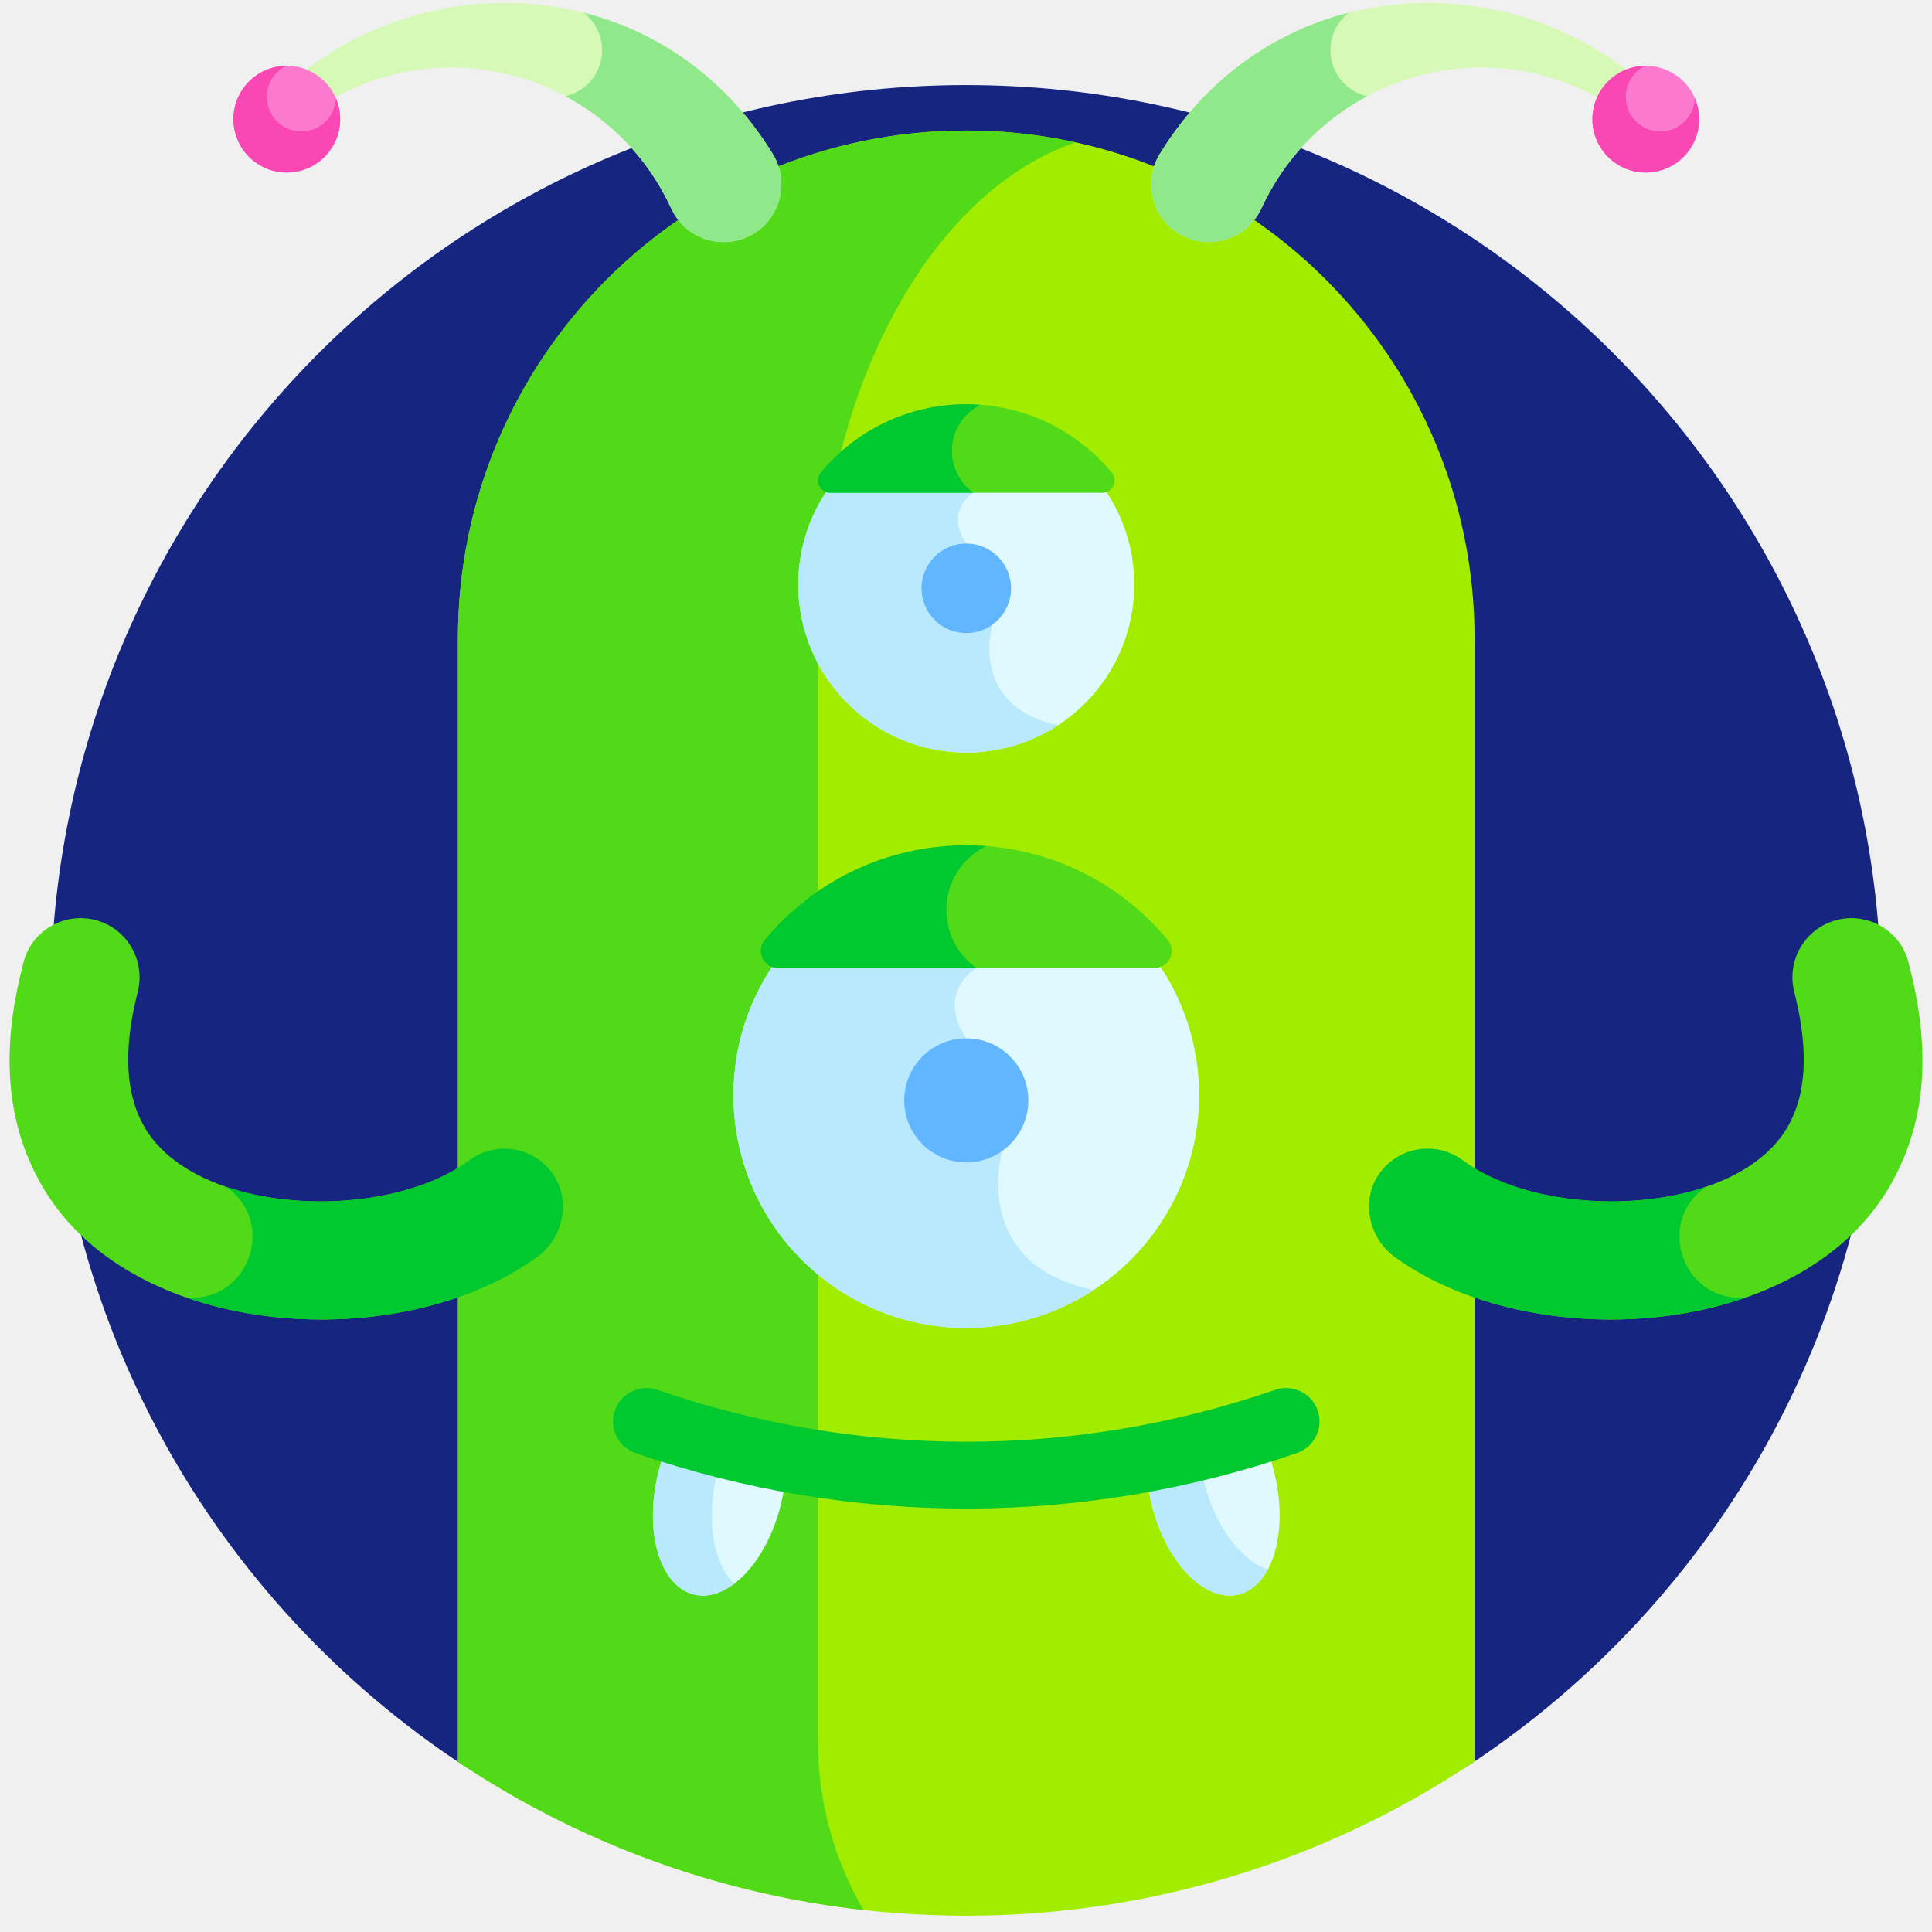
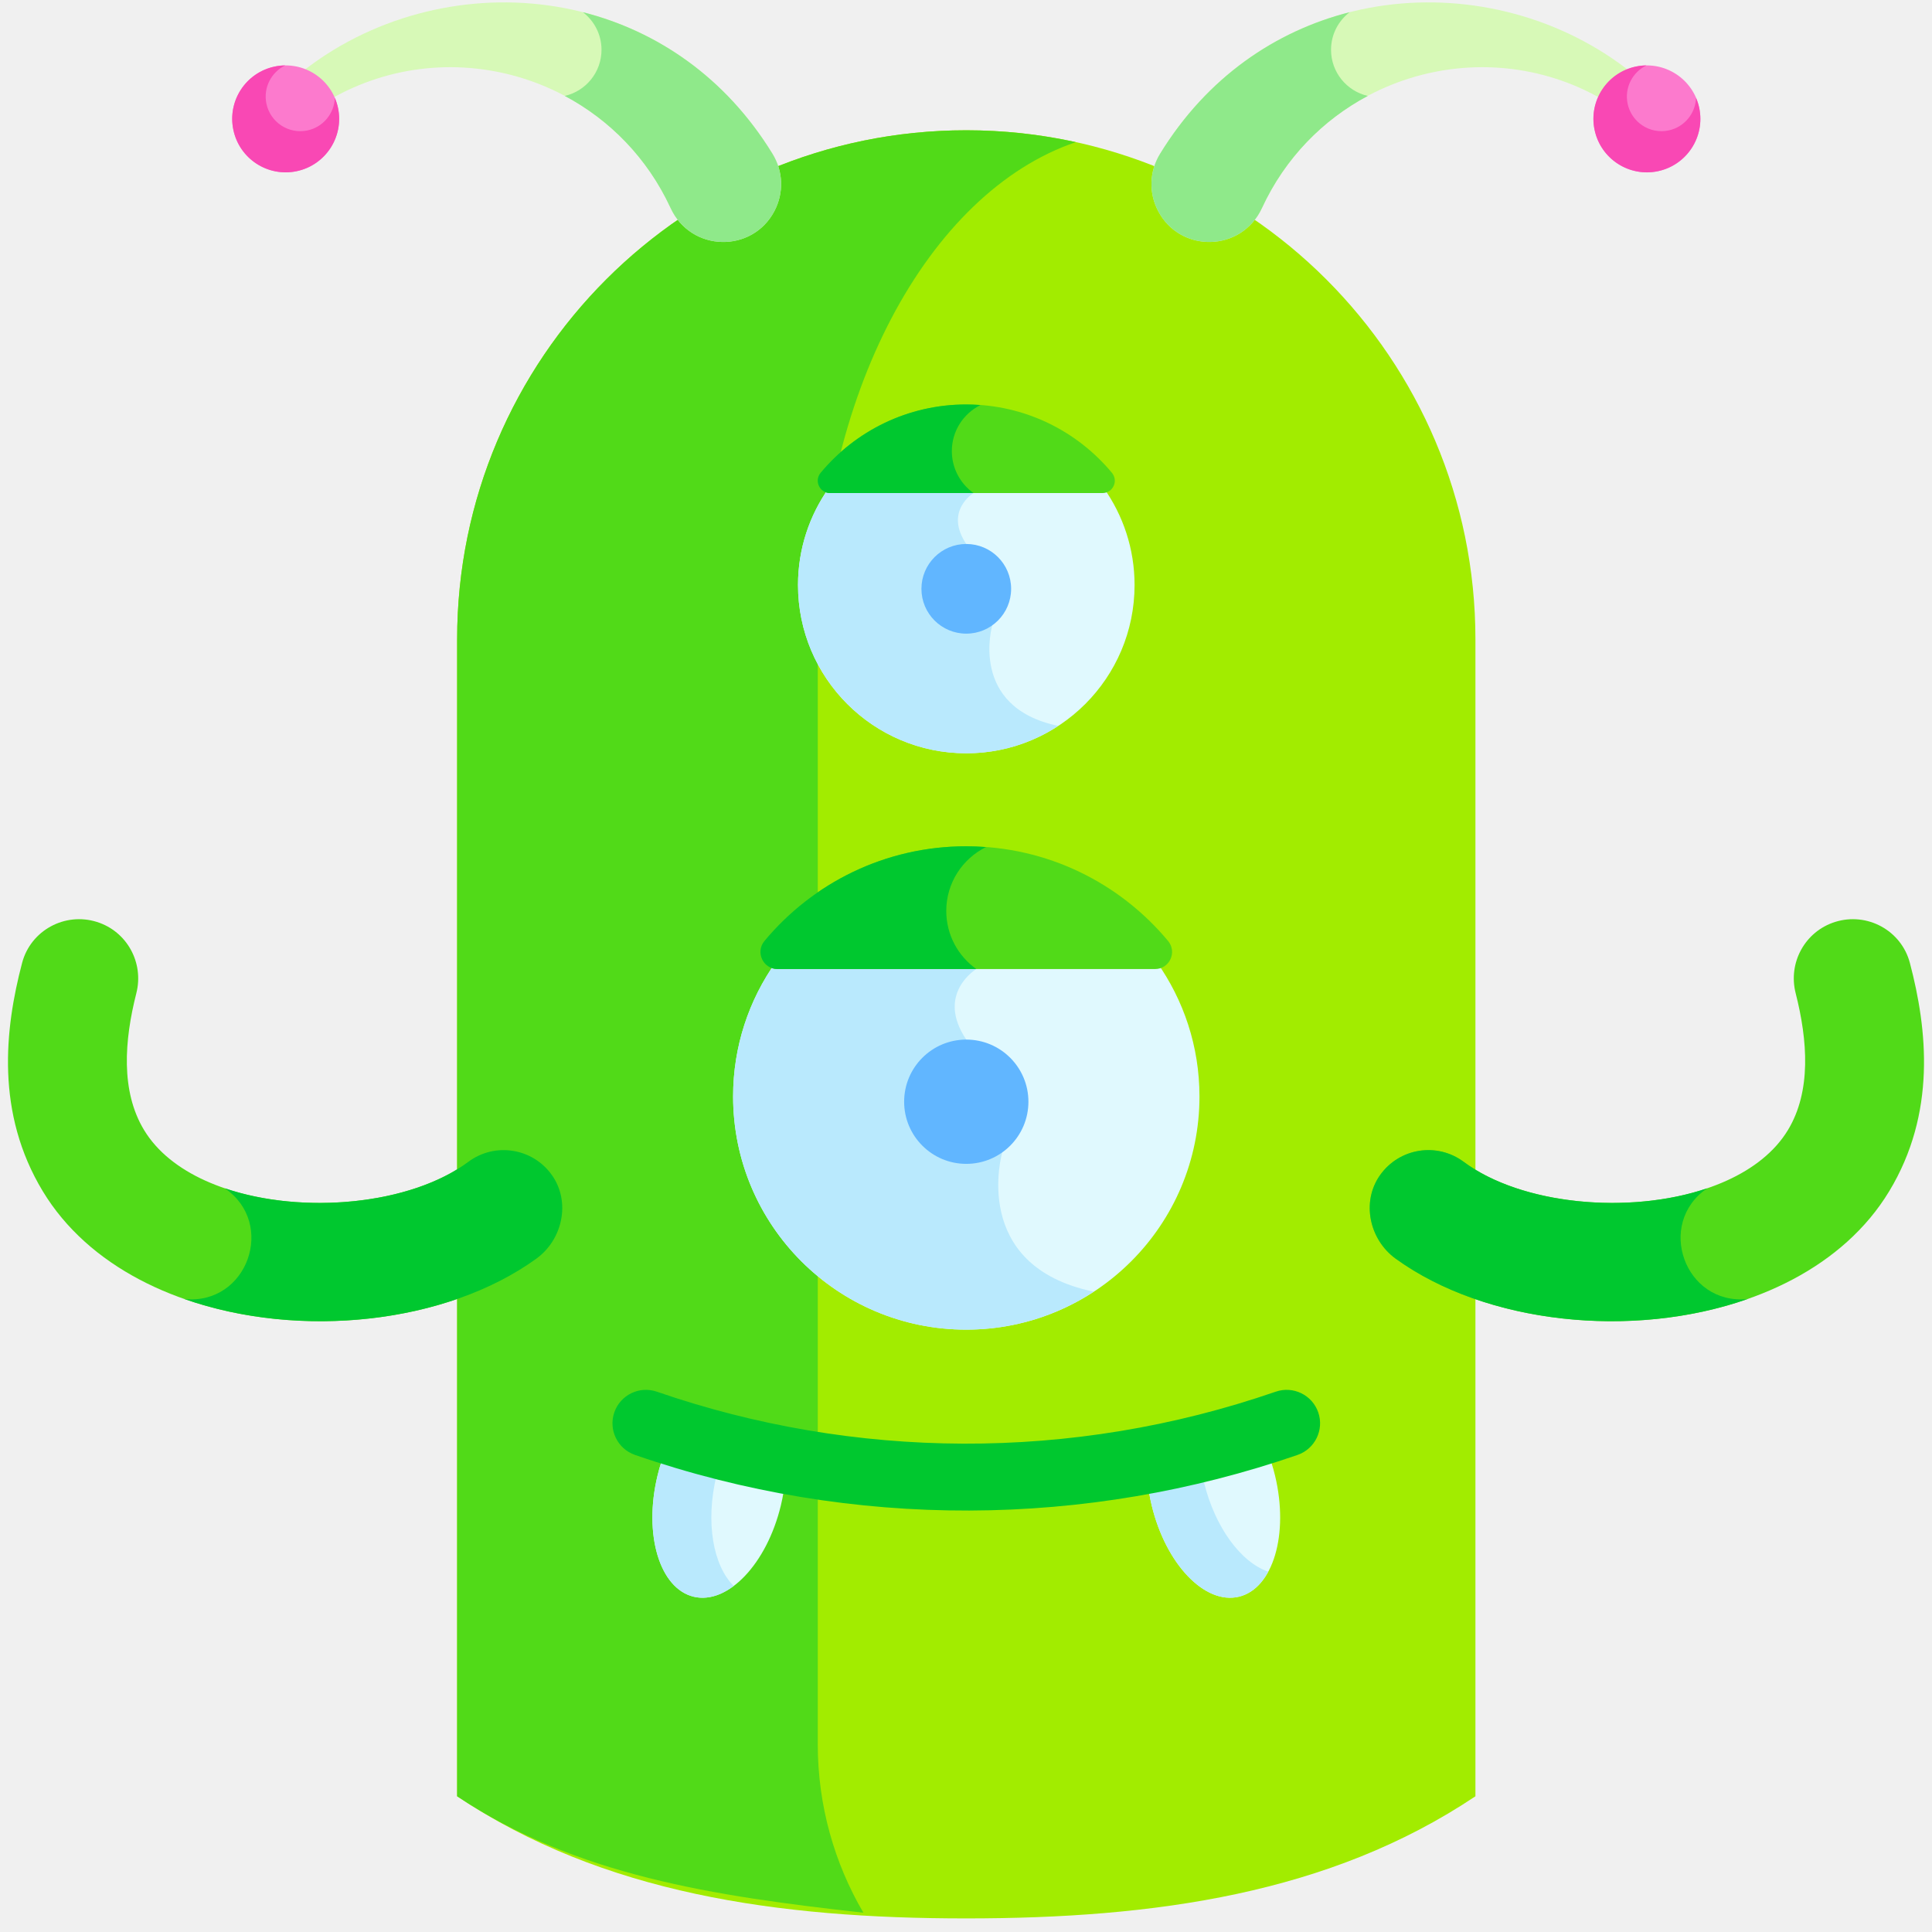
- <svg xmlns="http://www.w3.org/2000/svg" width="101" height="101" viewBox="0 0 101 101" fill="none">
+ <svg xmlns="http://www.w3.org/2000/svg" width="121" height="121" viewBox="0 0 121 121" fill="none">
  <g clip-path="url(#clip0_1_395)">
-     <path d="M50.5 4.446C24.073 4.446 2.648 25.87 2.648 52.298C2.648 69.026 11.235 83.747 24.238 92.301L76.791 92.282C89.778 83.725 98.351 69.014 98.351 52.298C98.351 25.87 76.927 4.446 50.5 4.446Z" fill="#162680" />
-     <path d="M50.514 6.824C35.839 6.824 23.941 18.721 23.941 33.397V92.106C31.54 97.185 40.673 100.149 50.5 100.149C60.339 100.149 69.483 97.178 77.088 92.087V33.397C77.088 18.721 65.19 6.824 50.514 6.824Z" fill="#A2EC00" />
-     <path d="M42.763 91.058V33.397C42.763 20.684 48.529 10.059 56.233 7.443C54.391 7.039 52.478 6.824 50.514 6.824C35.839 6.824 23.941 18.721 23.941 33.397V92.106C30.14 96.25 37.361 98.984 45.145 99.852C43.63 97.265 42.763 94.253 42.763 91.058Z" fill="#51DA18" />
-     <path d="M85.242 3.821C78.008 -1.941 66.306 -1.203 60.63 8.049C60.066 8.967 60.028 10.085 60.527 11.038C61.682 13.244 64.88 13.191 65.949 10.879C69.076 4.115 77.323 1.526 83.722 5.215C84.026 4.587 84.561 4.079 85.242 3.821Z" fill="#D7F9B7" />
-     <path d="M57.687 25.491C57.665 25.494 57.645 25.496 57.623 25.496H43.406C43.384 25.496 43.363 25.494 43.343 25.491C42.33 26.923 41.732 28.67 41.732 30.557C41.732 35.408 45.664 39.34 50.514 39.34C55.365 39.34 59.297 35.408 59.297 30.557C59.297 28.67 58.7 26.923 57.687 25.491Z" fill="#E0F9FE" />
-     <path d="M34.822 75.712C34.654 76.131 34.511 76.577 34.399 77.044C33.663 80.105 34.508 82.932 36.286 83.359C38.064 83.787 40.102 81.653 40.838 78.593C40.95 78.125 41.026 77.662 41.066 77.214C38.939 76.835 36.855 76.332 34.822 75.712Z" fill="#E0F9FE" />
-     <path d="M37.475 77.044C37.521 76.854 37.573 76.667 37.629 76.483C36.683 76.25 35.747 75.994 34.822 75.712C34.654 76.13 34.511 76.577 34.399 77.044C33.663 80.105 34.508 82.932 36.286 83.359C36.975 83.525 37.702 83.305 38.378 82.797C37.301 81.741 36.892 79.467 37.475 77.044Z" fill="#B9E9FD" />
-     <path d="M66.207 75.712C64.174 76.332 62.09 76.835 59.963 77.214C60.004 77.662 60.079 78.125 60.191 78.593C60.927 81.653 62.965 83.787 64.743 83.359C66.522 82.932 67.366 80.105 66.631 77.044C66.519 76.577 66.375 76.131 66.207 75.712Z" fill="#E0F9FE" />
-     <path d="M62.913 77.356C62.855 77.114 62.807 76.873 62.769 76.635C61.842 76.851 60.907 77.045 59.963 77.214C60.004 77.662 60.079 78.125 60.191 78.593C60.927 81.653 62.965 83.787 64.743 83.359C65.387 83.204 65.908 82.734 66.277 82.052C64.858 81.572 63.488 79.746 62.913 77.356Z" fill="#B9E9FD" />
-     <path d="M33.225 75.96C32.314 75.644 31.83 74.65 32.145 73.739C32.46 72.828 33.454 72.344 34.365 72.659C44.623 76.202 55.99 76.346 66.663 72.659C67.574 72.344 68.569 72.828 68.884 73.739C69.199 74.65 68.715 75.644 67.804 75.96C56.8 79.76 44.63 79.899 33.225 75.96Z" fill="#00C82F" />
-     <path d="M28.894 61.362C27.89 59.938 25.917 59.627 24.527 60.661C20.159 63.909 10.357 63.563 7.601 59.001C6.378 56.978 6.57 54.335 7.199 51.861C7.604 50.268 6.708 48.634 5.139 48.141C3.467 47.616 1.683 48.586 1.237 50.281C0.323 53.753 -0.146 58.122 2.316 62.195C7.086 70.087 20.954 70.866 28.072 65.719C29.45 64.723 29.874 62.752 28.894 61.362Z" fill="#51DA18" />
-     <path d="M88.77 5.662C88.456 4.153 86.978 3.184 85.469 3.499C83.961 3.814 82.993 5.292 83.307 6.8C83.621 8.308 85.099 9.276 86.608 8.962C88.117 8.648 89.085 7.17 88.77 5.662Z" fill="#FC7ACD" />
-     <path d="M88.767 5.659C88.729 5.476 88.673 5.299 88.602 5.132C88.572 5.943 87.997 6.66 87.167 6.834C86.19 7.036 85.233 6.41 85.03 5.434C84.857 4.603 85.284 3.789 86.016 3.438C85.835 3.44 85.651 3.458 85.467 3.497C83.958 3.812 82.99 5.289 83.305 6.798C83.619 8.307 85.097 9.275 86.605 8.96C88.114 8.646 89.082 7.168 88.767 5.659Z" fill="#F948B4" />
-     <path d="M69.552 2.623C69.552 1.823 69.933 1.114 70.522 0.661C66.664 1.642 63.084 4.049 60.63 8.049C60.066 8.967 60.028 10.084 60.527 11.038C61.682 13.243 64.88 13.191 65.949 10.879C67.158 8.264 69.133 6.277 71.47 5.031C70.371 4.779 69.552 3.798 69.552 2.623Z" fill="#8FE98A" />
-     <path d="M15.788 3.821C23.021 -1.941 34.723 -1.203 40.399 8.049C40.962 8.967 41.001 10.085 40.502 11.038C39.347 13.244 36.148 13.191 35.08 10.879C31.953 4.115 23.706 1.526 17.307 5.215C17.003 4.587 16.469 4.079 15.788 3.821Z" fill="#D7F9B7" />
-     <path d="M17.725 5.66C17.41 4.151 15.933 3.183 14.424 3.498C12.915 3.812 11.948 5.29 12.262 6.798C12.576 8.307 14.054 9.275 15.563 8.961C17.071 8.646 18.039 7.168 17.725 5.66Z" fill="#FC7ACD" />
-     <path d="M17.725 5.659C17.686 5.476 17.63 5.299 17.559 5.132C17.529 5.943 16.954 6.66 16.124 6.834C15.148 7.036 14.191 6.41 13.987 5.434C13.814 4.603 14.242 3.789 14.973 3.438C14.792 3.44 14.608 3.458 14.424 3.497C12.915 3.812 11.947 5.289 12.261 6.798C12.576 8.307 14.054 9.275 15.562 8.96C17.071 8.646 18.039 7.168 17.725 5.659Z" fill="#F948B4" />
-     <path d="M31.477 2.623C31.477 1.823 31.095 1.114 30.506 0.661C34.365 1.642 37.946 4.049 40.399 8.049C40.963 8.967 41.001 10.084 40.502 11.038C39.347 13.243 36.149 13.191 35.081 10.879C33.872 8.264 31.896 6.277 29.56 5.031C30.657 4.779 31.477 3.798 31.477 2.623Z" fill="#8FE98A" />
-     <path d="M55.316 37.91C50.618 36.934 51.871 32.66 51.871 32.66L50.514 28.416C49.348 26.685 50.894 25.758 50.894 25.758L50.903 25.496H43.406C43.384 25.496 43.363 25.494 43.343 25.491C42.329 26.923 41.732 28.67 41.732 30.557C41.732 35.408 45.664 39.34 50.514 39.34C52.287 39.34 53.935 38.813 55.316 37.91Z" fill="#B9E9FD" />
-     <path d="M52.855 30.756C52.855 32.048 51.807 33.096 50.514 33.096C49.222 33.096 48.174 32.048 48.174 30.756C48.174 29.463 49.222 28.416 50.514 28.416C51.807 28.416 52.855 29.463 52.855 30.756Z" fill="#61B6FF" />
-     <path d="M58.115 24.7C56.301 22.521 53.571 21.134 50.514 21.134C47.459 21.134 44.727 22.521 42.914 24.7C42.565 25.12 42.859 25.758 43.406 25.758H57.623C58.17 25.758 58.465 25.12 58.115 24.7Z" fill="#51DA18" />
-     <path d="M49.761 23.569C49.761 22.514 50.371 21.603 51.257 21.165C51.011 21.146 50.765 21.134 50.514 21.134C47.458 21.134 44.727 22.521 42.914 24.7C42.564 25.12 42.859 25.758 43.406 25.758H50.893C50.208 25.271 49.761 24.473 49.761 23.569Z" fill="#00C82F" />
-     <path d="M60.453 50.231C60.424 50.233 60.395 50.237 60.365 50.237H40.664C40.634 50.237 40.605 50.233 40.576 50.231C39.173 52.215 38.345 54.635 38.345 57.251C38.345 63.971 43.793 69.42 50.514 69.42C57.236 69.42 62.685 63.971 62.685 57.251C62.685 54.635 61.857 52.215 60.453 50.231Z" fill="#E0F9FE" />
-     <path d="M57.167 67.439C50.658 66.087 52.394 60.165 52.394 60.165L50.514 54.282C48.898 51.886 51.039 50.6 51.039 50.6L51.052 50.237H40.664C40.634 50.237 40.605 50.233 40.576 50.23C39.173 52.215 38.345 54.635 38.345 57.25C38.345 63.971 43.793 69.42 50.514 69.42C52.97 69.42 55.255 68.69 57.167 67.439Z" fill="#B9E9FD" />
-     <path d="M53.758 57.526C53.758 59.316 52.306 60.768 50.514 60.768C48.724 60.768 47.272 59.316 47.272 57.526C47.272 55.734 48.724 54.282 50.514 54.282C52.306 54.282 53.758 55.734 53.758 57.526Z" fill="#61B6FF" />
-     <path d="M61.046 49.134C58.534 46.115 54.749 44.192 50.514 44.192C46.28 44.192 42.496 46.115 39.983 49.134C39.498 49.716 39.907 50.6 40.664 50.6H60.365C61.123 50.6 61.531 49.716 61.046 49.134Z" fill="#51DA18" />
-     <path d="M49.47 47.568C49.47 46.105 50.315 44.843 51.543 44.235C51.203 44.21 50.861 44.192 50.514 44.192C46.279 44.192 42.495 46.115 39.983 49.134C39.498 49.716 39.907 50.6 40.664 50.6H51.039C50.09 49.926 49.47 48.82 49.47 47.568Z" fill="#00C82F" />
-     <path d="M28.894 61.362C27.89 59.938 25.917 59.627 24.527 60.661C21.511 62.904 15.906 63.432 11.817 62.044C14.511 63.881 12.998 68.149 9.714 67.824C15.737 69.931 23.374 69.117 28.072 65.719C29.45 64.723 29.874 62.752 28.894 61.362Z" fill="#00C82F" />
-     <path d="M72.106 61.362C73.11 59.938 75.082 59.627 76.473 60.661C80.841 63.909 90.643 63.563 93.399 59.001C94.622 56.978 94.43 54.335 93.8 51.861C93.395 50.268 94.292 48.634 95.86 48.141C97.534 47.616 99.317 48.586 99.763 50.281C100.677 53.753 101.146 58.122 98.684 62.195C93.914 70.087 80.046 70.866 72.929 65.719C71.55 64.723 71.126 62.752 72.106 61.362Z" fill="#51DA18" />
-     <path d="M72.106 61.362C73.11 59.938 75.082 59.627 76.473 60.661C79.489 62.904 85.094 63.432 89.183 62.044C86.488 63.881 88.001 68.149 91.286 67.824C85.263 69.931 77.626 69.117 72.928 65.719C71.55 64.723 71.126 62.752 72.106 61.362Z" fill="#00C82F" />
+     <path d="M60.517 8.159C42.906 8.159 28.63 22.435 28.63 40.046V112.5C37.748 118.596 48.708 120.149 60.5 120.149C72.306 120.149 83.28 118.61 92.405 112.5V40.046C92.405 22.435 78.128 8.159 60.517 8.159Z" fill="#A2EC00" />
+     <path d="M51.216 109.24V40.046C51.216 24.791 58.135 12.04 67.379 8.902C65.169 8.417 62.874 8.159 60.517 8.159C42.906 8.159 28.63 22.435 28.63 40.046V112.5C36.068 117.473 44.733 118.751 54.074 119.792C52.256 116.688 51.216 113.073 51.216 109.24Z" fill="#51DA18" />
+     <path d="M102.19 4.555C93.51 -2.359 79.467 -1.474 72.656 9.629C71.98 10.731 71.934 12.072 72.533 13.216C73.919 15.863 77.757 15.799 79.038 13.025C82.791 4.908 92.687 1.802 100.366 6.228C100.731 5.474 101.373 4.865 102.19 4.555Z" fill="#D7F9B7" />
+     <path d="M69.124 30.56C69.099 30.562 69.074 30.565 69.048 30.565H51.987C51.961 30.565 51.936 30.562 51.911 30.56C50.696 32.278 49.979 34.374 49.979 36.639C49.979 42.46 54.697 47.178 60.517 47.178C66.338 47.178 71.057 42.46 71.057 36.639C71.057 34.374 70.34 32.278 69.124 30.56Z" fill="#E0F9FE" />
+     <path d="M41.687 90.825C41.485 91.328 41.313 91.862 41.179 92.424C40.295 96.096 41.31 99.489 43.443 100.001C45.577 100.515 48.022 97.954 48.906 94.282C49.04 93.72 49.131 93.165 49.179 92.627C46.627 92.172 44.127 91.568 41.687 90.825Z" fill="#E0F9FE" />
+     <path d="M44.87 92.424C44.925 92.195 44.987 91.97 45.055 91.75C43.92 91.47 42.796 91.163 41.687 90.825C41.485 91.327 41.313 91.862 41.179 92.424C40.295 96.096 41.31 99.489 43.443 100.001C44.27 100.2 45.142 99.936 45.953 99.326C44.661 98.059 44.171 95.33 44.87 92.424Z" fill="#B9E9FD" />
+     <path d="M79.349 90.825C76.909 91.568 74.408 92.172 71.855 92.627C71.905 93.165 71.994 93.72 72.13 94.282C73.012 97.954 75.458 100.515 77.592 100.001C79.726 99.489 80.739 96.096 79.857 92.424C79.722 91.862 79.55 91.328 79.349 90.825Z" fill="#E0F9FE" />
+     <path d="M75.395 92.797C75.326 92.507 75.268 92.218 75.222 91.932C74.11 92.192 72.989 92.424 71.855 92.627C71.905 93.165 71.994 93.72 72.13 94.282C73.012 97.954 75.458 100.515 77.592 100.001C78.365 99.816 78.99 99.251 79.432 98.433C77.729 97.856 76.086 95.665 75.395 92.797Z" fill="#B9E9FD" />
+     <path d="M39.77 91.121C38.676 90.743 38.096 89.55 38.474 88.456C38.852 87.363 40.045 86.783 41.138 87.161C53.447 91.413 67.088 91.586 79.896 87.161C80.989 86.783 82.183 87.363 82.561 88.456C82.938 89.55 82.358 90.743 81.265 91.121C68.06 95.683 53.456 95.849 39.77 91.121Z" fill="#00C82F" />
+     <path d="M34.573 73.605C33.368 71.896 31.001 71.523 29.333 72.763C24.09 76.661 12.329 76.246 9.021 70.771C7.553 68.343 7.784 65.172 8.539 62.203C9.025 60.291 7.95 58.331 6.067 57.74C4.06 57.109 1.92 58.273 1.384 60.308C0.288 64.473 -0.275 69.717 2.679 74.605C8.403 84.075 25.044 85.01 33.586 78.832C35.24 77.638 35.749 75.273 34.573 73.605Z" fill="#51DA18" />
+     <path d="M106.424 6.764C106.047 4.953 104.274 3.791 102.463 4.168C100.653 4.547 99.491 6.32 99.868 8.13C100.246 9.94 102.019 11.102 103.83 10.725C105.64 10.347 106.802 8.574 106.424 6.764Z" fill="#FC7ACD" />
+     <path d="M106.421 6.761C106.375 6.541 106.307 6.329 106.222 6.129C106.186 7.102 105.496 7.963 104.5 8.17C103.328 8.414 102.18 7.662 101.936 6.49C101.729 5.494 102.241 4.517 103.119 4.096C102.902 4.098 102.681 4.12 102.46 4.167C100.649 4.544 99.487 6.317 99.866 8.127C100.243 9.938 102.016 11.1 103.826 10.722C105.637 10.346 106.798 8.571 106.421 6.761Z" fill="#F948B4" />
+     <path d="M83.362 3.118C83.362 2.157 83.82 1.307 84.527 0.764C79.897 1.94 75.601 4.829 72.656 9.629C71.98 10.731 71.934 12.071 72.533 13.216C73.919 15.862 77.757 15.8 79.038 13.025C80.49 9.887 82.86 7.502 85.664 6.008C84.346 5.705 83.362 4.528 83.362 3.118Z" fill="#8FE98A" />
+     <path d="M18.845 4.555C27.525 -2.359 41.568 -1.474 48.379 9.629C49.055 10.731 49.102 12.072 48.502 13.216C47.117 15.863 43.278 15.799 41.996 13.025C38.243 4.908 28.348 1.802 20.668 6.228C20.304 5.474 19.663 4.865 18.845 4.555Z" fill="#D7F9B7" />
+     <path d="M21.17 6.762C20.793 4.951 19.019 3.79 17.209 4.168C15.398 4.545 14.237 6.318 14.615 8.128C14.992 9.938 16.765 11.1 18.575 10.723C20.385 10.346 21.547 8.572 21.17 6.762Z" fill="#FC7ACD" />
+     <path d="M21.17 6.761C21.123 6.541 21.056 6.329 20.971 6.129C20.935 7.102 20.245 7.963 19.249 8.17C18.077 8.414 16.929 7.662 16.685 6.49C16.477 5.494 16.99 4.517 17.867 4.096C17.651 4.098 17.43 4.12 17.208 4.167C15.398 4.544 14.236 6.317 14.614 8.127C14.991 9.938 16.764 11.1 18.574 10.722C20.385 10.346 21.547 8.571 21.17 6.761Z" fill="#F948B4" />
+     <path d="M37.672 3.118C37.672 2.157 37.214 1.307 36.508 0.764C41.138 1.94 45.435 4.829 48.379 9.629C49.056 10.731 49.102 12.071 48.502 13.216C47.117 15.862 43.279 15.8 41.997 13.025C40.546 9.887 38.175 7.502 35.371 6.008C36.689 5.705 37.672 4.528 37.672 3.118Z" fill="#8FE98A" />
+     <path d="M66.279 45.462C60.642 44.291 62.145 39.163 62.145 39.163L60.517 34.069C59.117 31.992 60.972 30.88 60.972 30.88L60.983 30.565H51.987C51.961 30.565 51.936 30.562 51.911 30.56C50.695 32.278 49.979 34.374 49.979 36.639C49.979 42.46 54.696 47.178 60.517 47.178C62.644 47.178 64.623 46.546 66.279 45.462Z" fill="#B9E9FD" />
+     <path d="M63.326 36.877C63.326 38.428 62.068 39.685 60.517 39.685C58.966 39.685 57.709 38.428 57.709 36.877C57.709 35.326 58.966 34.069 60.517 34.069C62.068 34.069 63.326 35.326 63.326 36.877Z" fill="#61B6FF" />
+     <path d="M69.638 29.61C67.462 26.995 64.185 25.331 60.517 25.331C56.851 25.331 53.573 26.995 51.397 29.61C50.977 30.115 51.331 30.88 51.987 30.88H69.048C69.705 30.88 70.058 30.115 69.638 29.61Z" fill="#51DA18" />
+     <path d="M59.613 28.253C59.613 26.987 60.345 25.894 61.408 25.368C61.113 25.346 60.818 25.331 60.517 25.331C56.85 25.331 53.573 26.995 51.397 29.61C50.977 30.115 51.331 30.88 51.987 30.88H60.971C60.15 30.296 59.613 29.338 59.613 28.253Z" fill="#00C82F" />
+     <path d="M72.444 60.247C72.409 60.25 72.374 60.255 72.338 60.255H48.697C48.661 60.255 48.627 60.25 48.592 60.247C46.907 62.628 45.914 65.533 45.914 68.671C45.914 76.736 52.452 83.275 60.517 83.275C68.583 83.275 75.122 76.736 75.122 68.671C75.122 65.533 74.128 62.628 72.444 60.247Z" fill="#E0F9FE" />
+     <path d="M68.501 80.897C60.689 79.275 62.772 72.168 62.772 72.168L60.517 65.109C58.578 62.233 61.147 60.69 61.147 60.69L61.163 60.255H48.697C48.661 60.255 48.627 60.25 48.592 60.246C46.907 62.628 45.914 65.532 45.914 68.67C45.914 76.736 52.452 83.275 60.517 83.275C63.464 83.275 66.206 82.398 68.501 80.897Z" fill="#B9E9FD" />
+     <path d="M64.409 69.001C64.409 71.149 62.667 72.892 60.517 72.892C58.368 72.892 56.626 71.149 56.626 69.001C56.626 66.851 58.368 65.109 60.517 65.109C62.667 65.109 64.409 66.851 64.409 69.001Z" fill="#61B6FF" />
+     <path d="M73.155 58.931C70.14 55.308 65.599 53.001 60.517 53.001C55.436 53.001 50.895 55.308 47.879 58.931C47.298 59.629 47.788 60.691 48.697 60.691H72.338C73.248 60.691 73.737 59.629 73.155 58.931Z" fill="#51DA18" />
+     <path d="M59.264 57.051C59.264 55.296 60.278 53.782 61.751 53.052C61.343 53.022 60.933 53.001 60.517 53.001C55.435 53.001 50.894 55.308 47.879 58.931C47.297 59.629 47.788 60.691 48.697 60.691H61.147C60.008 59.881 59.264 58.555 59.264 57.051Z" fill="#00C82F" />
+     <path d="M34.573 73.605C33.368 71.895 31.001 71.523 29.333 72.763C25.713 75.455 18.987 76.089 14.08 74.422C17.314 76.628 15.498 81.749 11.557 81.359C18.784 83.888 27.948 82.91 33.586 78.833C35.24 77.638 35.749 75.273 34.573 73.605Z" fill="#00C82F" />
+     <path d="M86.427 73.605C87.632 71.896 89.999 71.523 91.667 72.763C96.909 76.661 108.671 76.246 111.979 70.771C113.447 68.343 113.216 65.172 112.461 62.203C111.974 60.291 113.05 58.331 114.932 57.74C116.94 57.109 119.08 58.273 119.615 60.308C120.712 64.473 121.275 69.717 118.321 74.605C112.597 84.075 95.955 85.01 87.415 78.832C85.76 77.638 85.251 75.273 86.427 73.605Z" fill="#51DA18" />
+     <path d="M86.427 73.605C87.632 71.895 89.999 71.523 91.667 72.763C95.287 75.455 102.013 76.089 106.92 74.422C103.686 76.628 105.502 81.749 109.443 81.359C102.216 83.888 93.051 82.91 87.414 78.833C85.76 77.638 85.251 75.273 86.427 73.605Z" fill="#00C82F" />
  </g>
  <defs>
    <clipPath id="clip0_1_395">
-       <rect width="100" height="100" fill="white" transform="translate(0.5 0.149414)" />
+       <rect width="120" height="120" fill="white" transform="translate(0.5 0.149414)" />
    </clipPath>
  </defs>
</svg>
